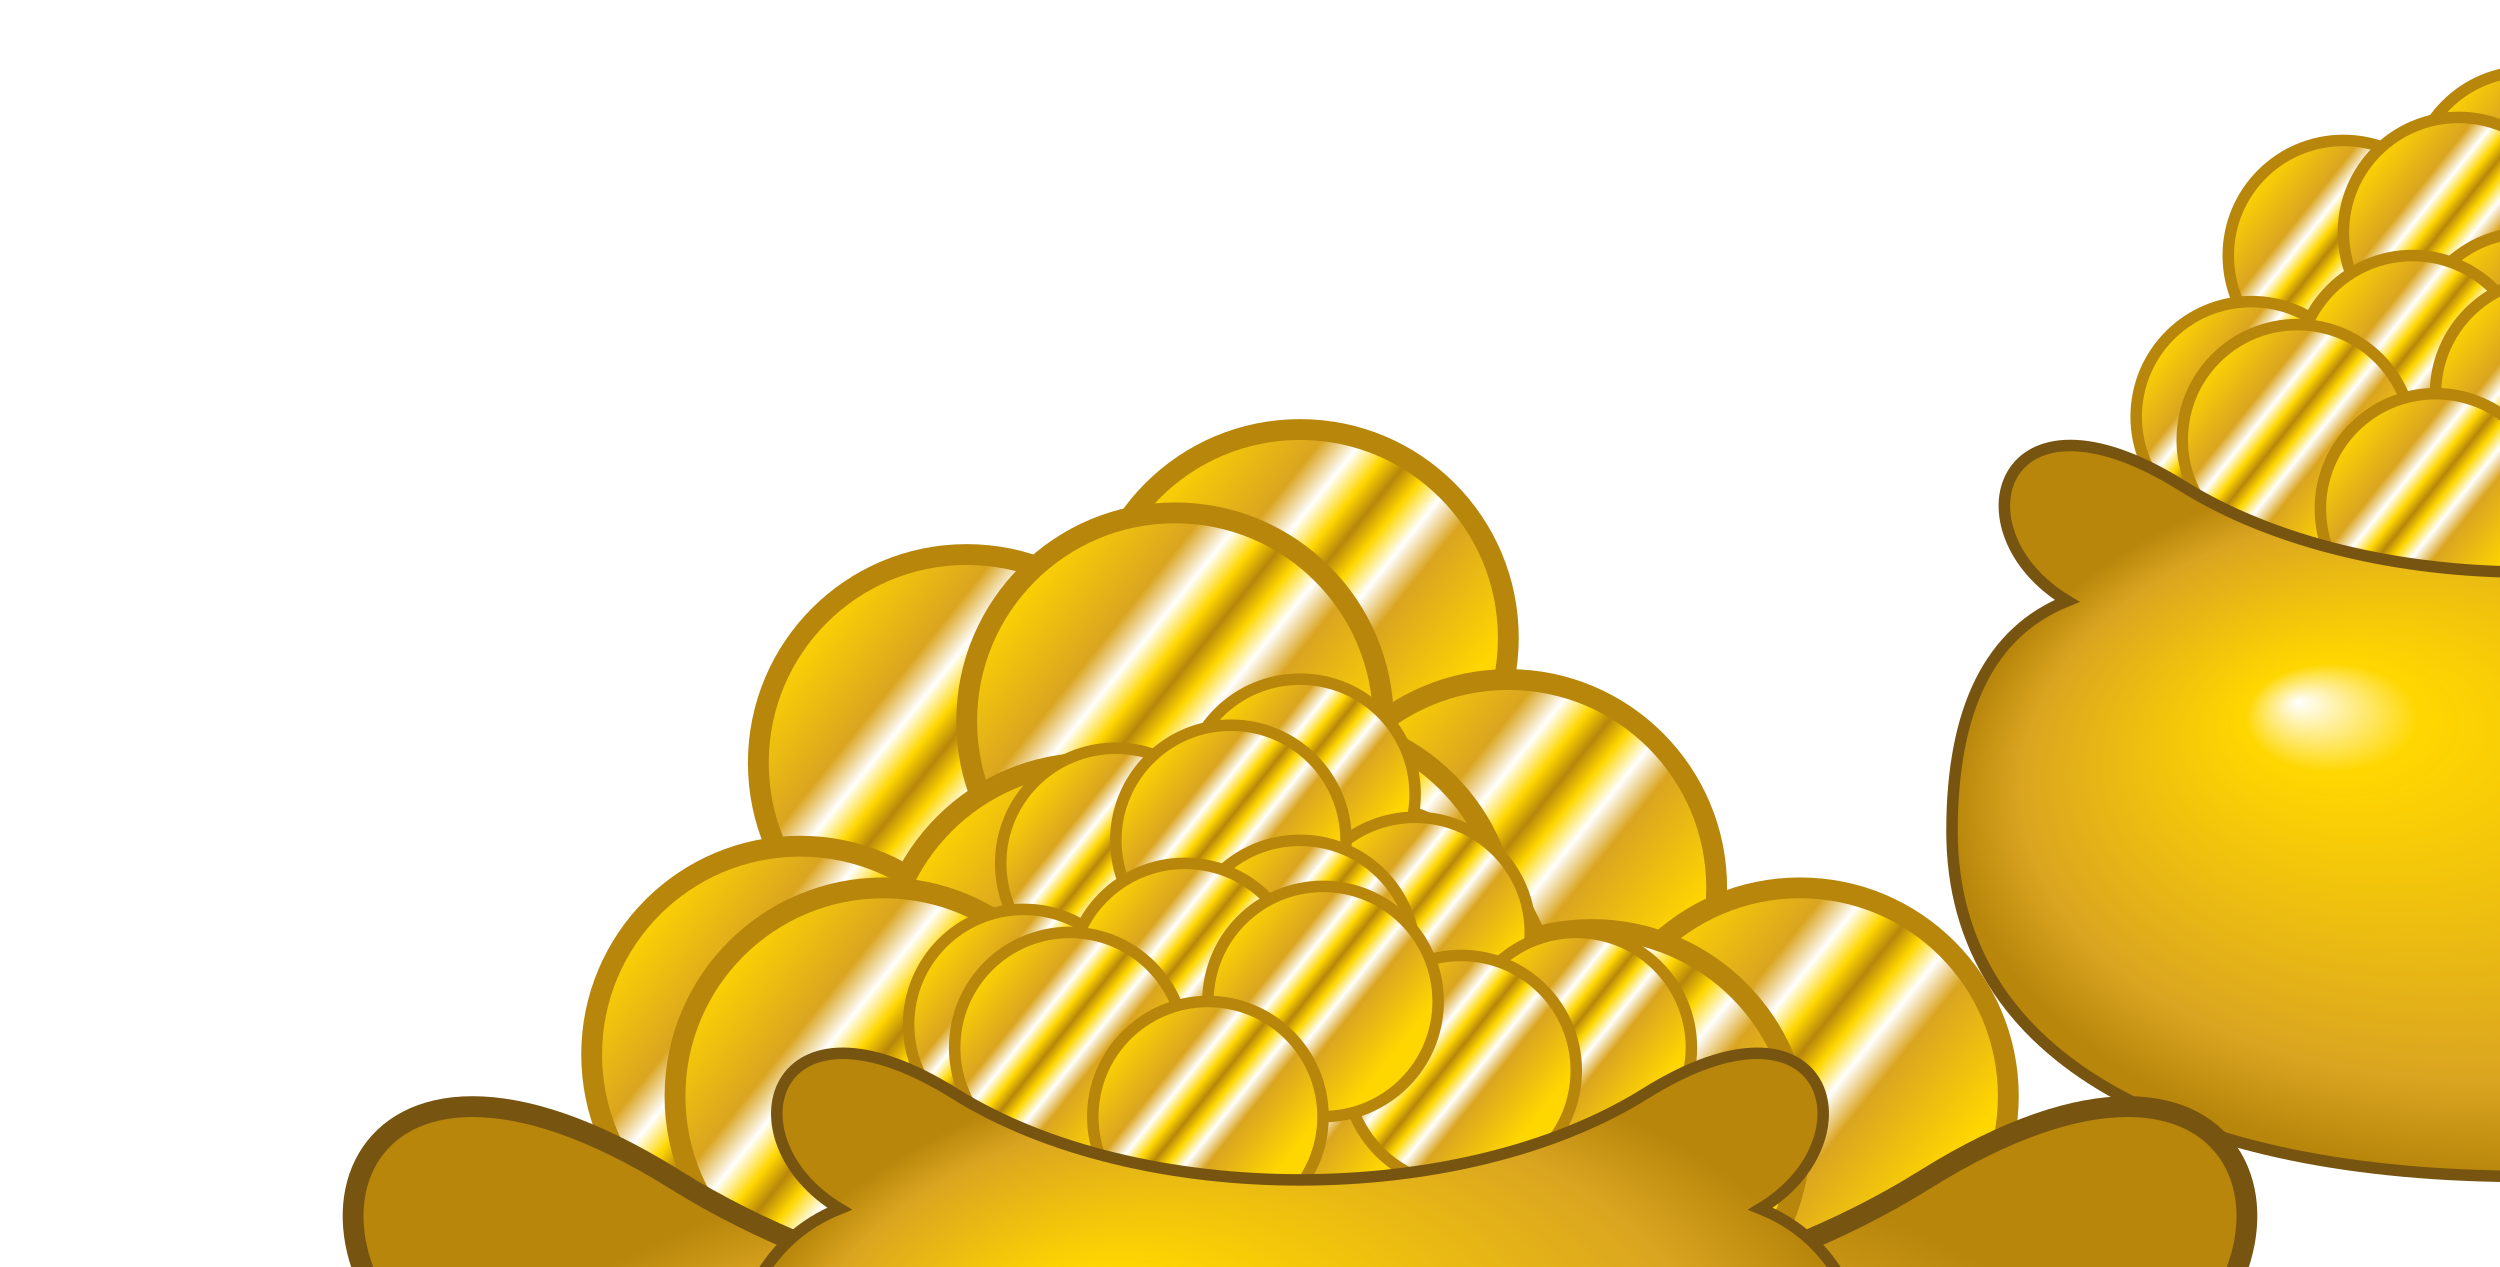
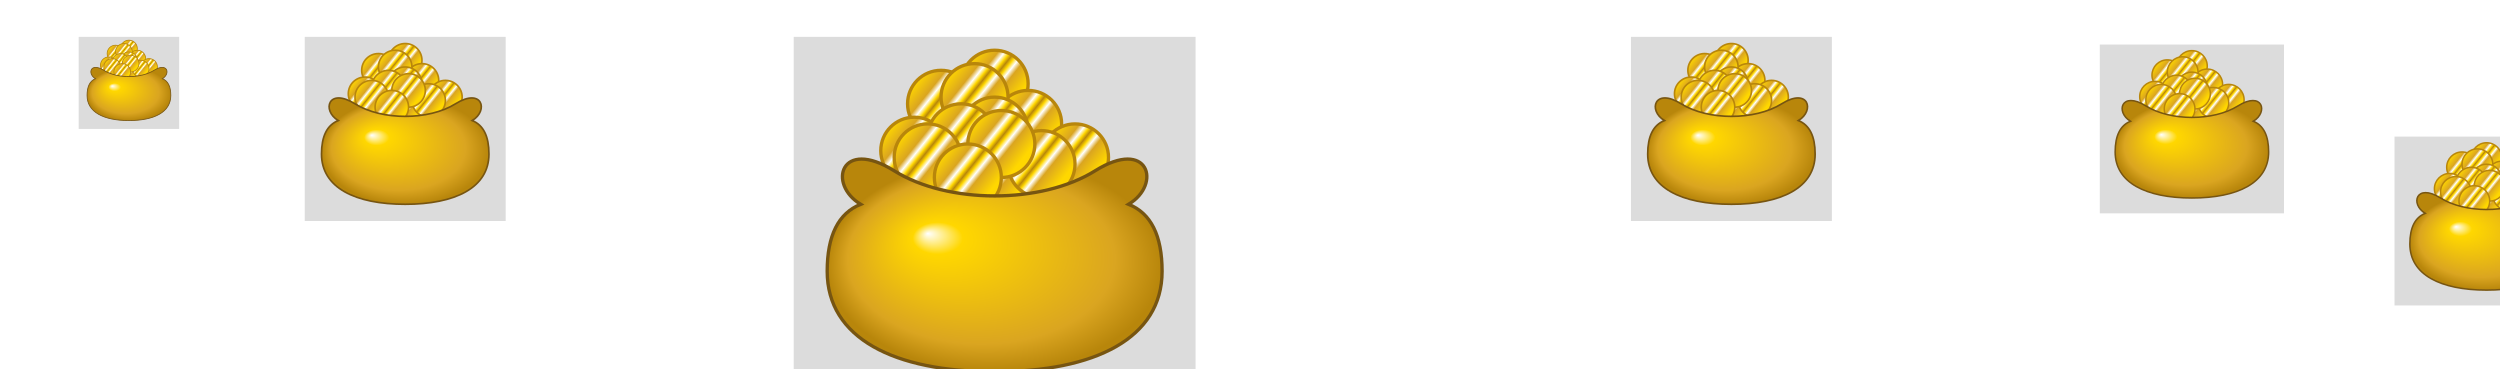
<svg xmlns="http://www.w3.org/2000/svg" xmlns:xlink="http://www.w3.org/1999/xlink">
  <svg class="defs-only">
    <linearGradient id="coin" x2="50%" y2="40%" spreadMethod="reflect">
      <stop stop-color="gold" offset="30%" />
      <stop stop-color="goldenrod" offset="70%" />
      <stop stop-color="white" offset="82%" />
      <stop stop-color="gold" offset="92%" />
      <stop stop-color="darkgoldenrod" offset="100%" />
    </linearGradient>
    <radialGradient id="pot" fx="30%" fy="35%">
      <stop stop-color="white" offset="0%" />
      <stop stop-color="gold" offset="15%" />
      <stop stop-color="goldenrod" offset="80%" />
      <stop stop-color="darkgoldenrod" offset="100%" />
    </radialGradient>
    <symbol id="potofgold">
      <g fill="url(#coin)" stroke="darkgoldenrod" stroke-width="0.5">
        <circle r="5" transform="translate(30,7)" />
        <circle r="5" transform="translate(35,13)" />
        <circle r="5" transform="translate(22,10)" />
        <circle r="5" transform="translate(27,9)" />
        <circle r="5" transform="translate(18,17)" />
        <circle r="5" transform="translate(42,18)" />
        <circle r="5" transform="translate(32,19)" />
        <circle r="5" transform="translate(30,14)" />
        <circle r="5" transform="translate(25,15)" />
        <circle r="5" transform="translate(37,19)" />
        <circle r="5" transform="translate(31,16)" />
        <circle r="5" transform="translate(20,18)" />
        <circle r="5" transform="translate(26,21)" />
      </g>
-       <path fill="url(#pot)" stroke="#751" stroke-width="0.5" d="M30,50 C45,50 55,45 55,35                Q 55,27 50,25 C55,22 53,15 45,20              S 23,25 15,20 S5,22 10,25              Q 5,27 5,35 C5,45 15,50 30,50Z" />
+       <path fill="url(#pot)" stroke="#751" stroke-width="0.5" d="M30,50 C45,50 55,45 55,35                    Q 55,27 50,25 C55,22 53,15 45,20                  S 23,25 15,20 S5,22 10,25                  Q 5,27 5,35 C5,45 15,50 30,50Z" />
    </symbol>
  </svg>
-   <svg x="2%" y="2%" viewBox="0 0 60 55" width="100">
+   <svg x="10" y="10" viewBox="0 0 60 55" width="50" height="25">
+     <rect width="100%" height="100%" fill="#dcdcdc" />
    <use xlink:href="#potofgold" />
  </svg>
-   <svg x="2%" y="20%" viewBox="0 0 60 55" height="50">
+   <svg x="60" y="10" viewBox="0 0 60 55" width="100" height="50">
+     <rect width="100%" height="100%" fill="#dcdcdc" />
    <use xlink:href="#potofgold" />
  </svg>
-   <svg x="2%" y="50%" viewBox="0 0 60 55">
+   <svg x="170" y="10" viewBox="0 0 60 55" width="200" height="100">
+     <rect width="100%" height="100%" fill="#dcdcdc" />
+     <use xlink:href="#potofgold" />
+   </svg>
+   <svg x="370" y="10" viewBox="0 0 60 55" width="200" height="50">
+     <rect width="100%" height="100%" fill="#dcdcdc" />
+     <use xlink:href="#potofgold" />
+   </svg>
+   <svg x="570" y="10" viewBox="0 0 60 55" width="50" height="50">
+     <rect width="100%" height="100%" fill="#dcdcdc" />
+     <use xlink:href="#potofgold" />
+   </svg>
+   <svg x="650" y="10" viewBox="0 0 60 55" width="50" height="100">
+     <rect width="100%" height="100%" fill="#dcdcdc" />
    <use xlink:href="#potofgold" />
  </svg>
</svg>
